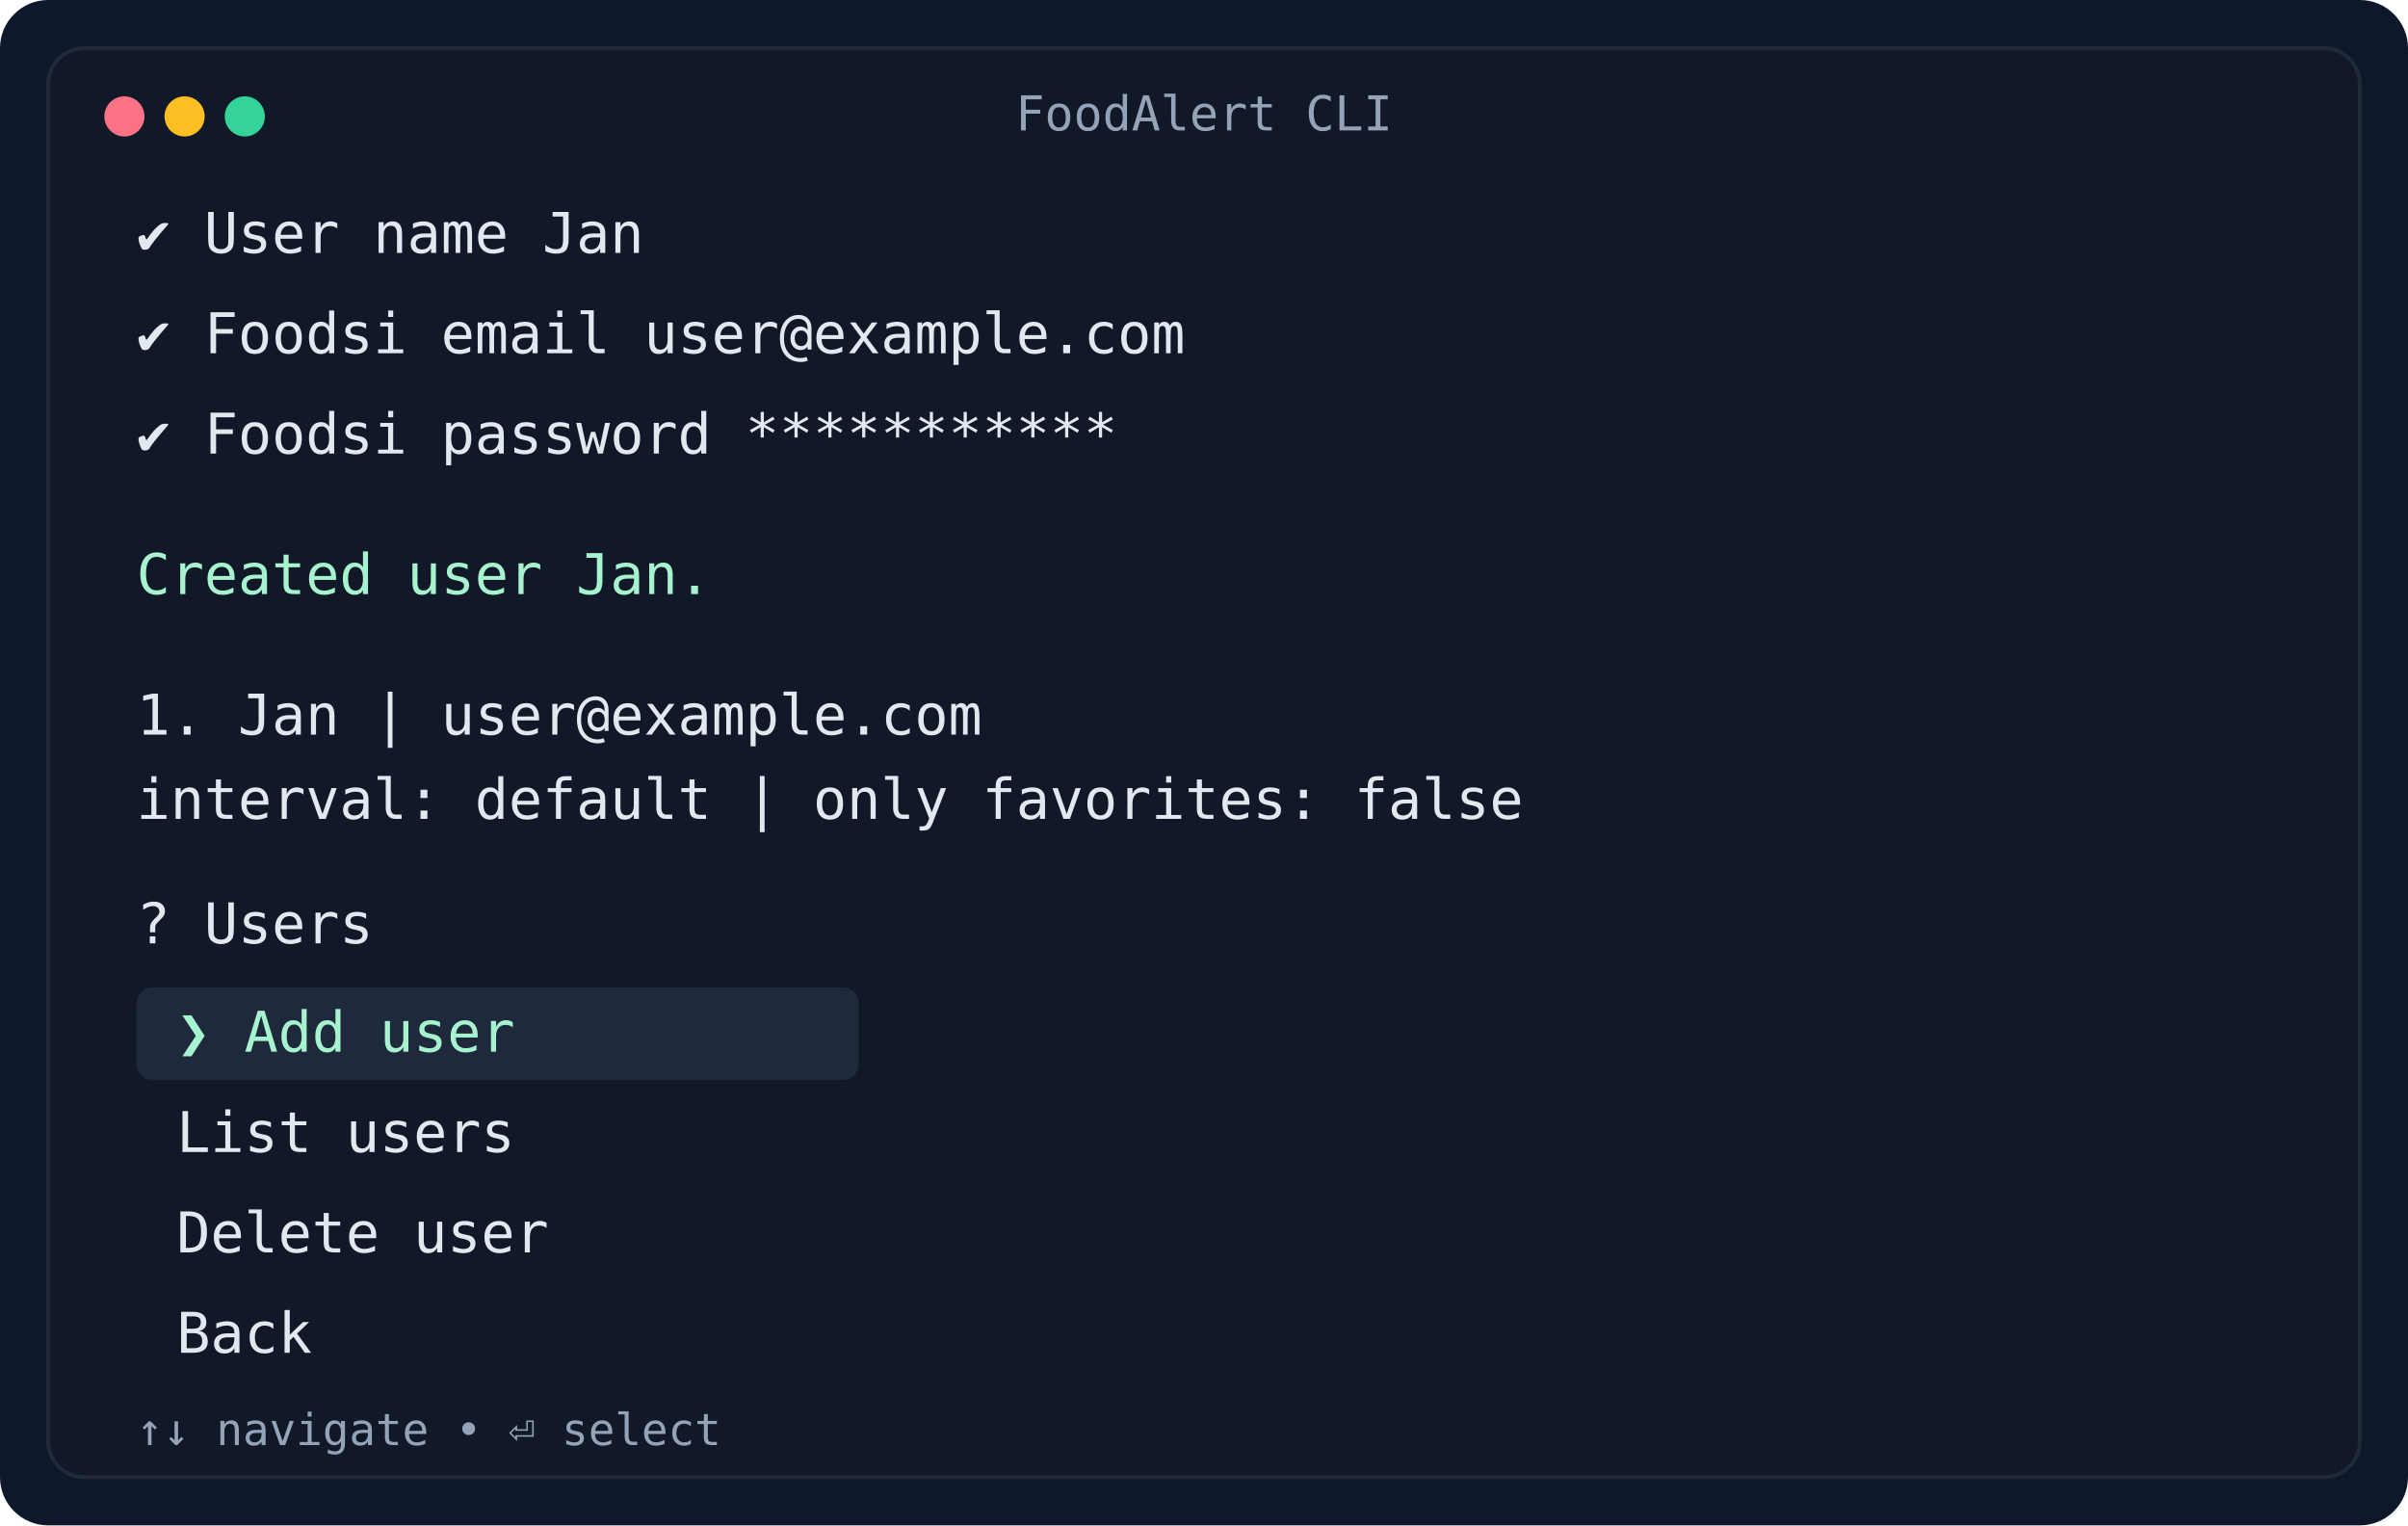
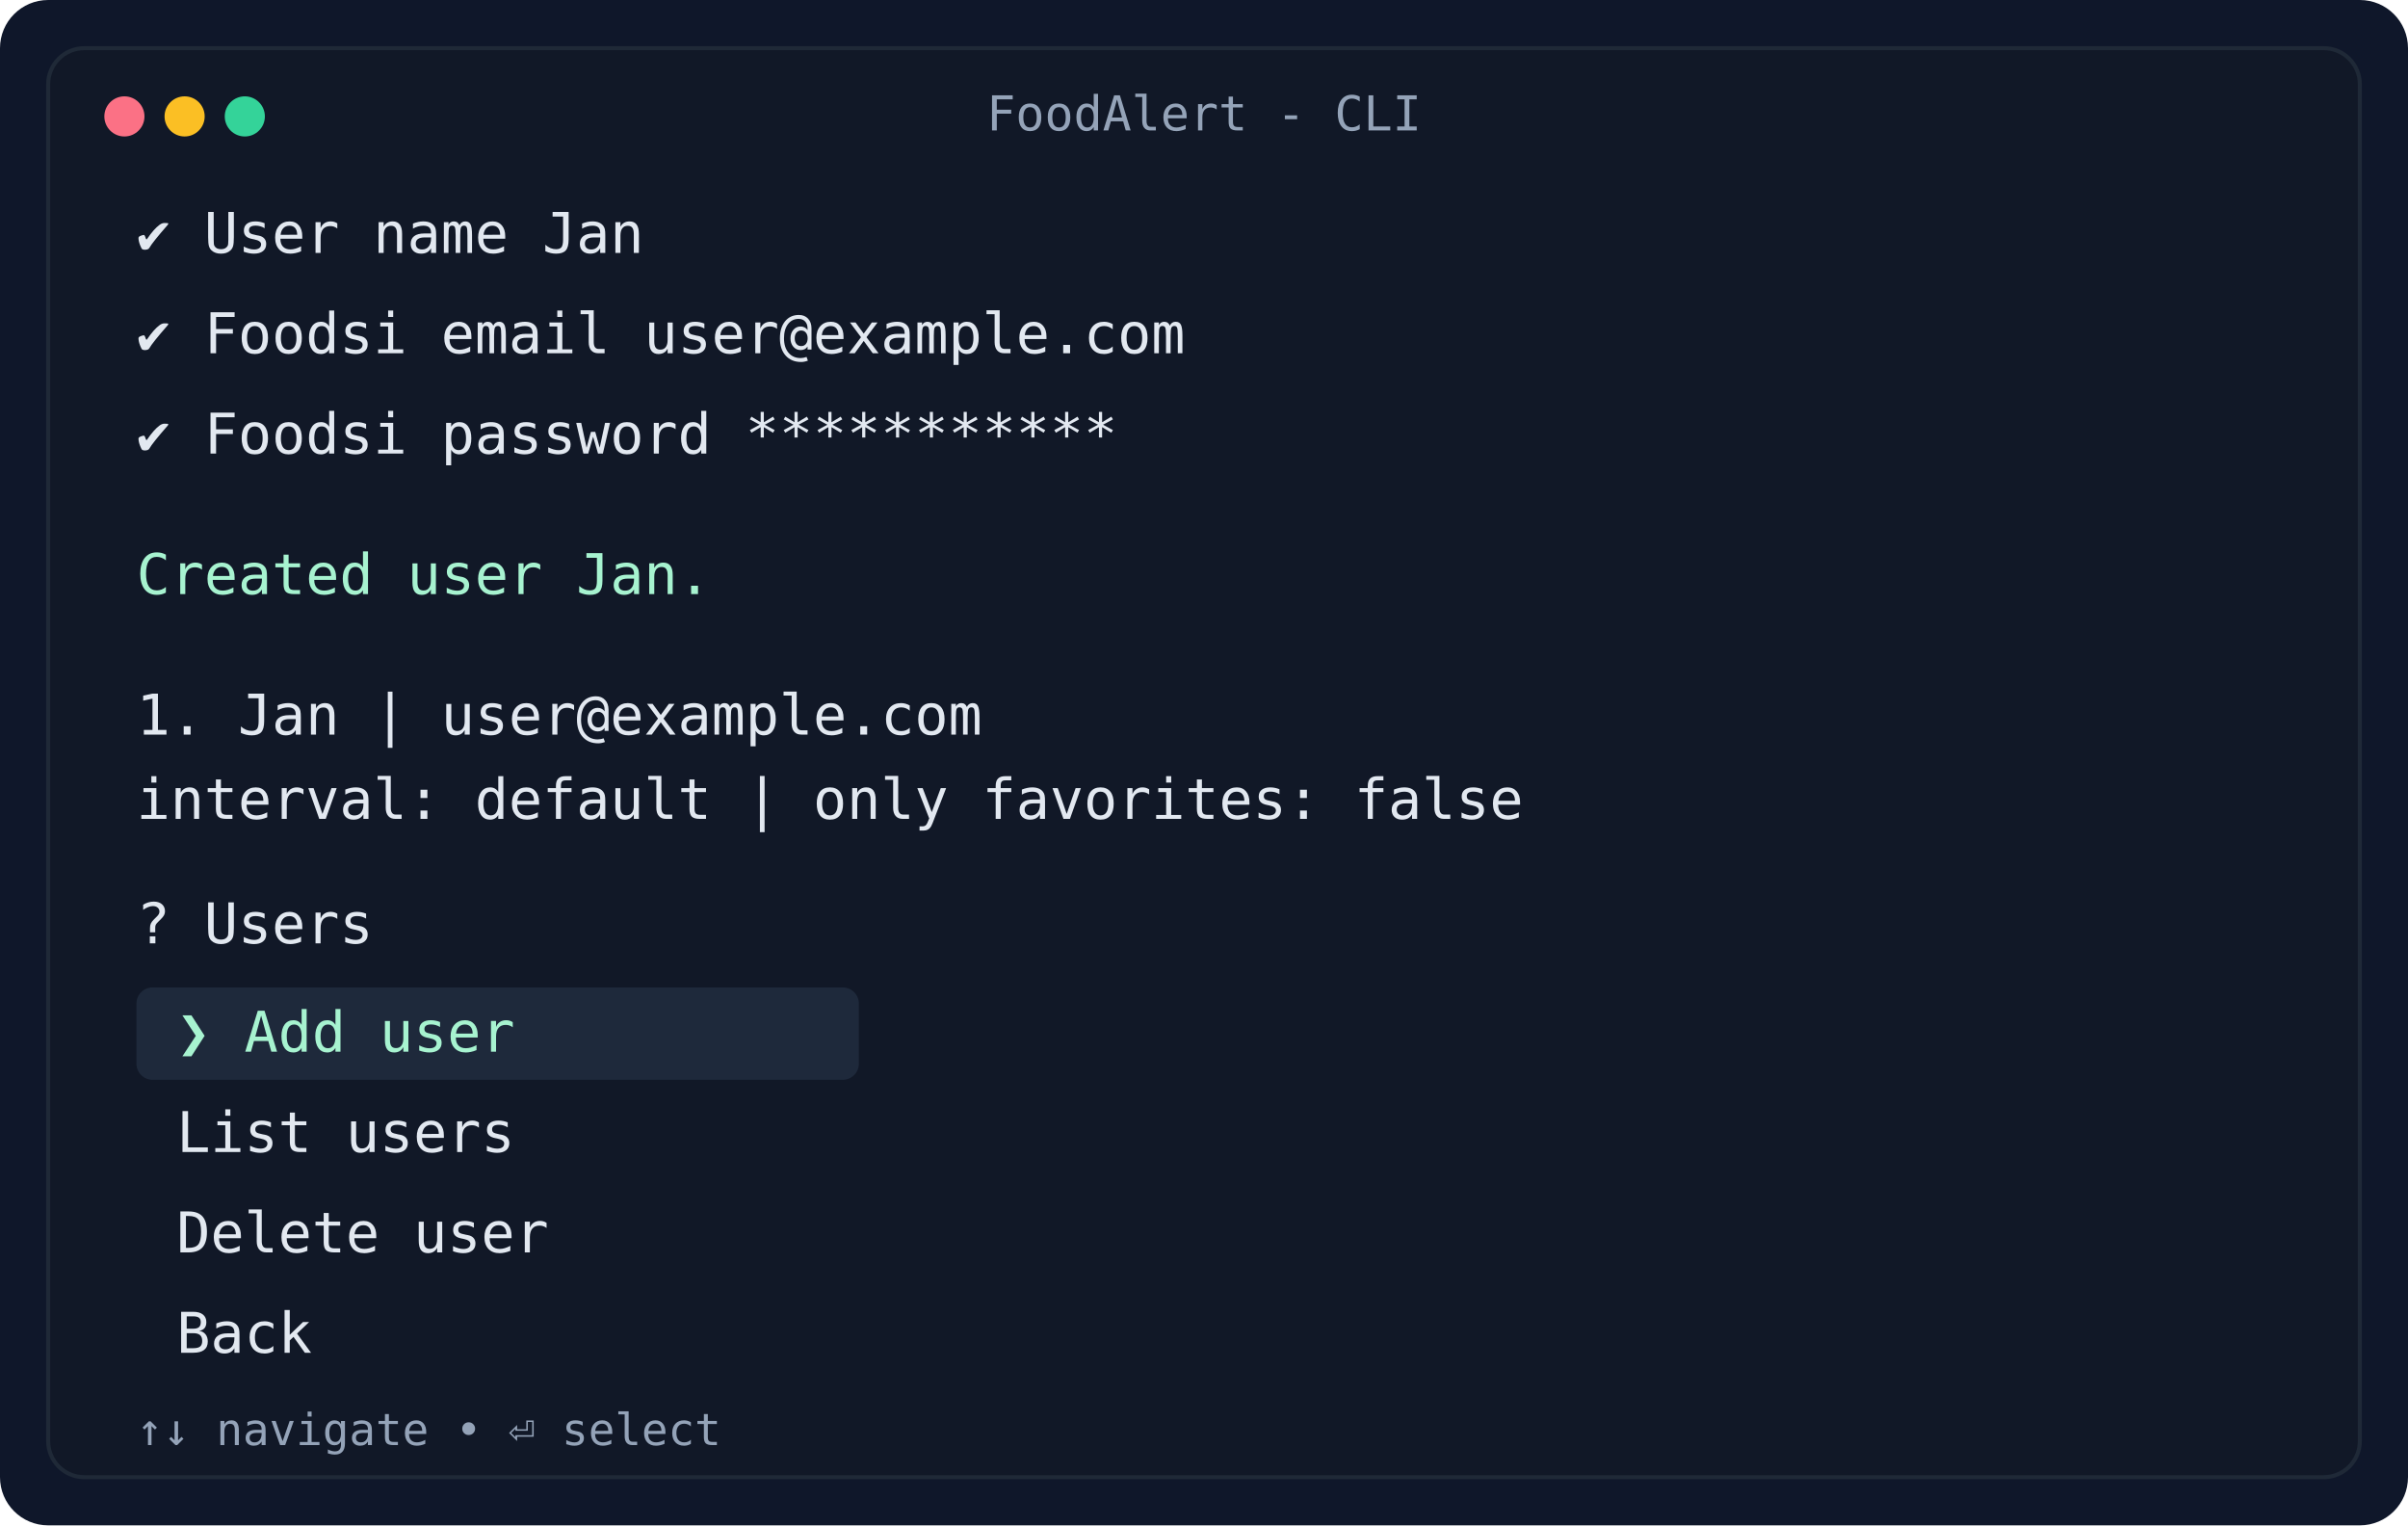
<svg xmlns="http://www.w3.org/2000/svg" width="1200" height="760" viewBox="0 0 1200 760" fill="none">
  <rect width="1200" height="760" rx="24" fill="#0F172A" />
  <rect x="24" y="24" width="1152" height="712" rx="18" fill="#111827" stroke="#1F2937" stroke-width="2" />
  <circle cx="62" cy="58" r="10" fill="#FB7185" />
  <circle cx="92" cy="58" r="10" fill="#FBBF24" />
  <circle cx="122" cy="58" r="10" fill="#34D399" />
-   <text x="600" y="65" fill="#94A3B8" font-family="JetBrains Mono, monospace" font-size="24" text-anchor="middle">FoodAlert CLI</text>
+   <text x="600" y="65" fill="#94A3B8" font-family="JetBrains Mono, monospace" font-size="24" text-anchor="middle">FoodAlert - CLI</text>
  <text x="68" y="126" fill="#E2E8F0" font-family="JetBrains Mono, monospace" font-size="28">✔ User name Jan</text>
  <text x="68" y="176" fill="#E2E8F0" font-family="JetBrains Mono, monospace" font-size="28">✔ Foodsi email user@example.com</text>
  <text x="68" y="226" fill="#E2E8F0" font-family="JetBrains Mono, monospace" font-size="28">✔ Foodsi password ***********</text>
  <text x="68" y="296" fill="#A7F3D0" font-family="JetBrains Mono, monospace" font-size="28">Created user Jan.</text>
  <text x="68" y="366" fill="#E2E8F0" font-family="JetBrains Mono, monospace" font-size="28">1. Jan | user@example.com</text>
  <text x="68" y="408" fill="#E2E8F0" font-family="JetBrains Mono, monospace" font-size="28">   interval: default | only favorites: false</text>
  <text x="68" y="470" fill="#E2E8F0" font-family="JetBrains Mono, monospace" font-size="28">? Users</text>
  <rect x="68" y="492" width="360" height="46" rx="8" fill="#1E293B" />
  <text x="88" y="524" fill="#A7F3D0" font-family="JetBrains Mono, monospace" font-size="28">❯ Add user</text>
  <text x="88" y="574" fill="#E2E8F0" font-family="JetBrains Mono, monospace" font-size="28">List users</text>
  <text x="88" y="624" fill="#E2E8F0" font-family="JetBrains Mono, monospace" font-size="28">Delete user</text>
  <text x="88" y="674" fill="#E2E8F0" font-family="JetBrains Mono, monospace" font-size="28">Back</text>
  <text x="68" y="720" fill="#94A3B8" font-family="JetBrains Mono, monospace" font-size="22">↑↓ navigate • ⏎ select</text>
</svg>
